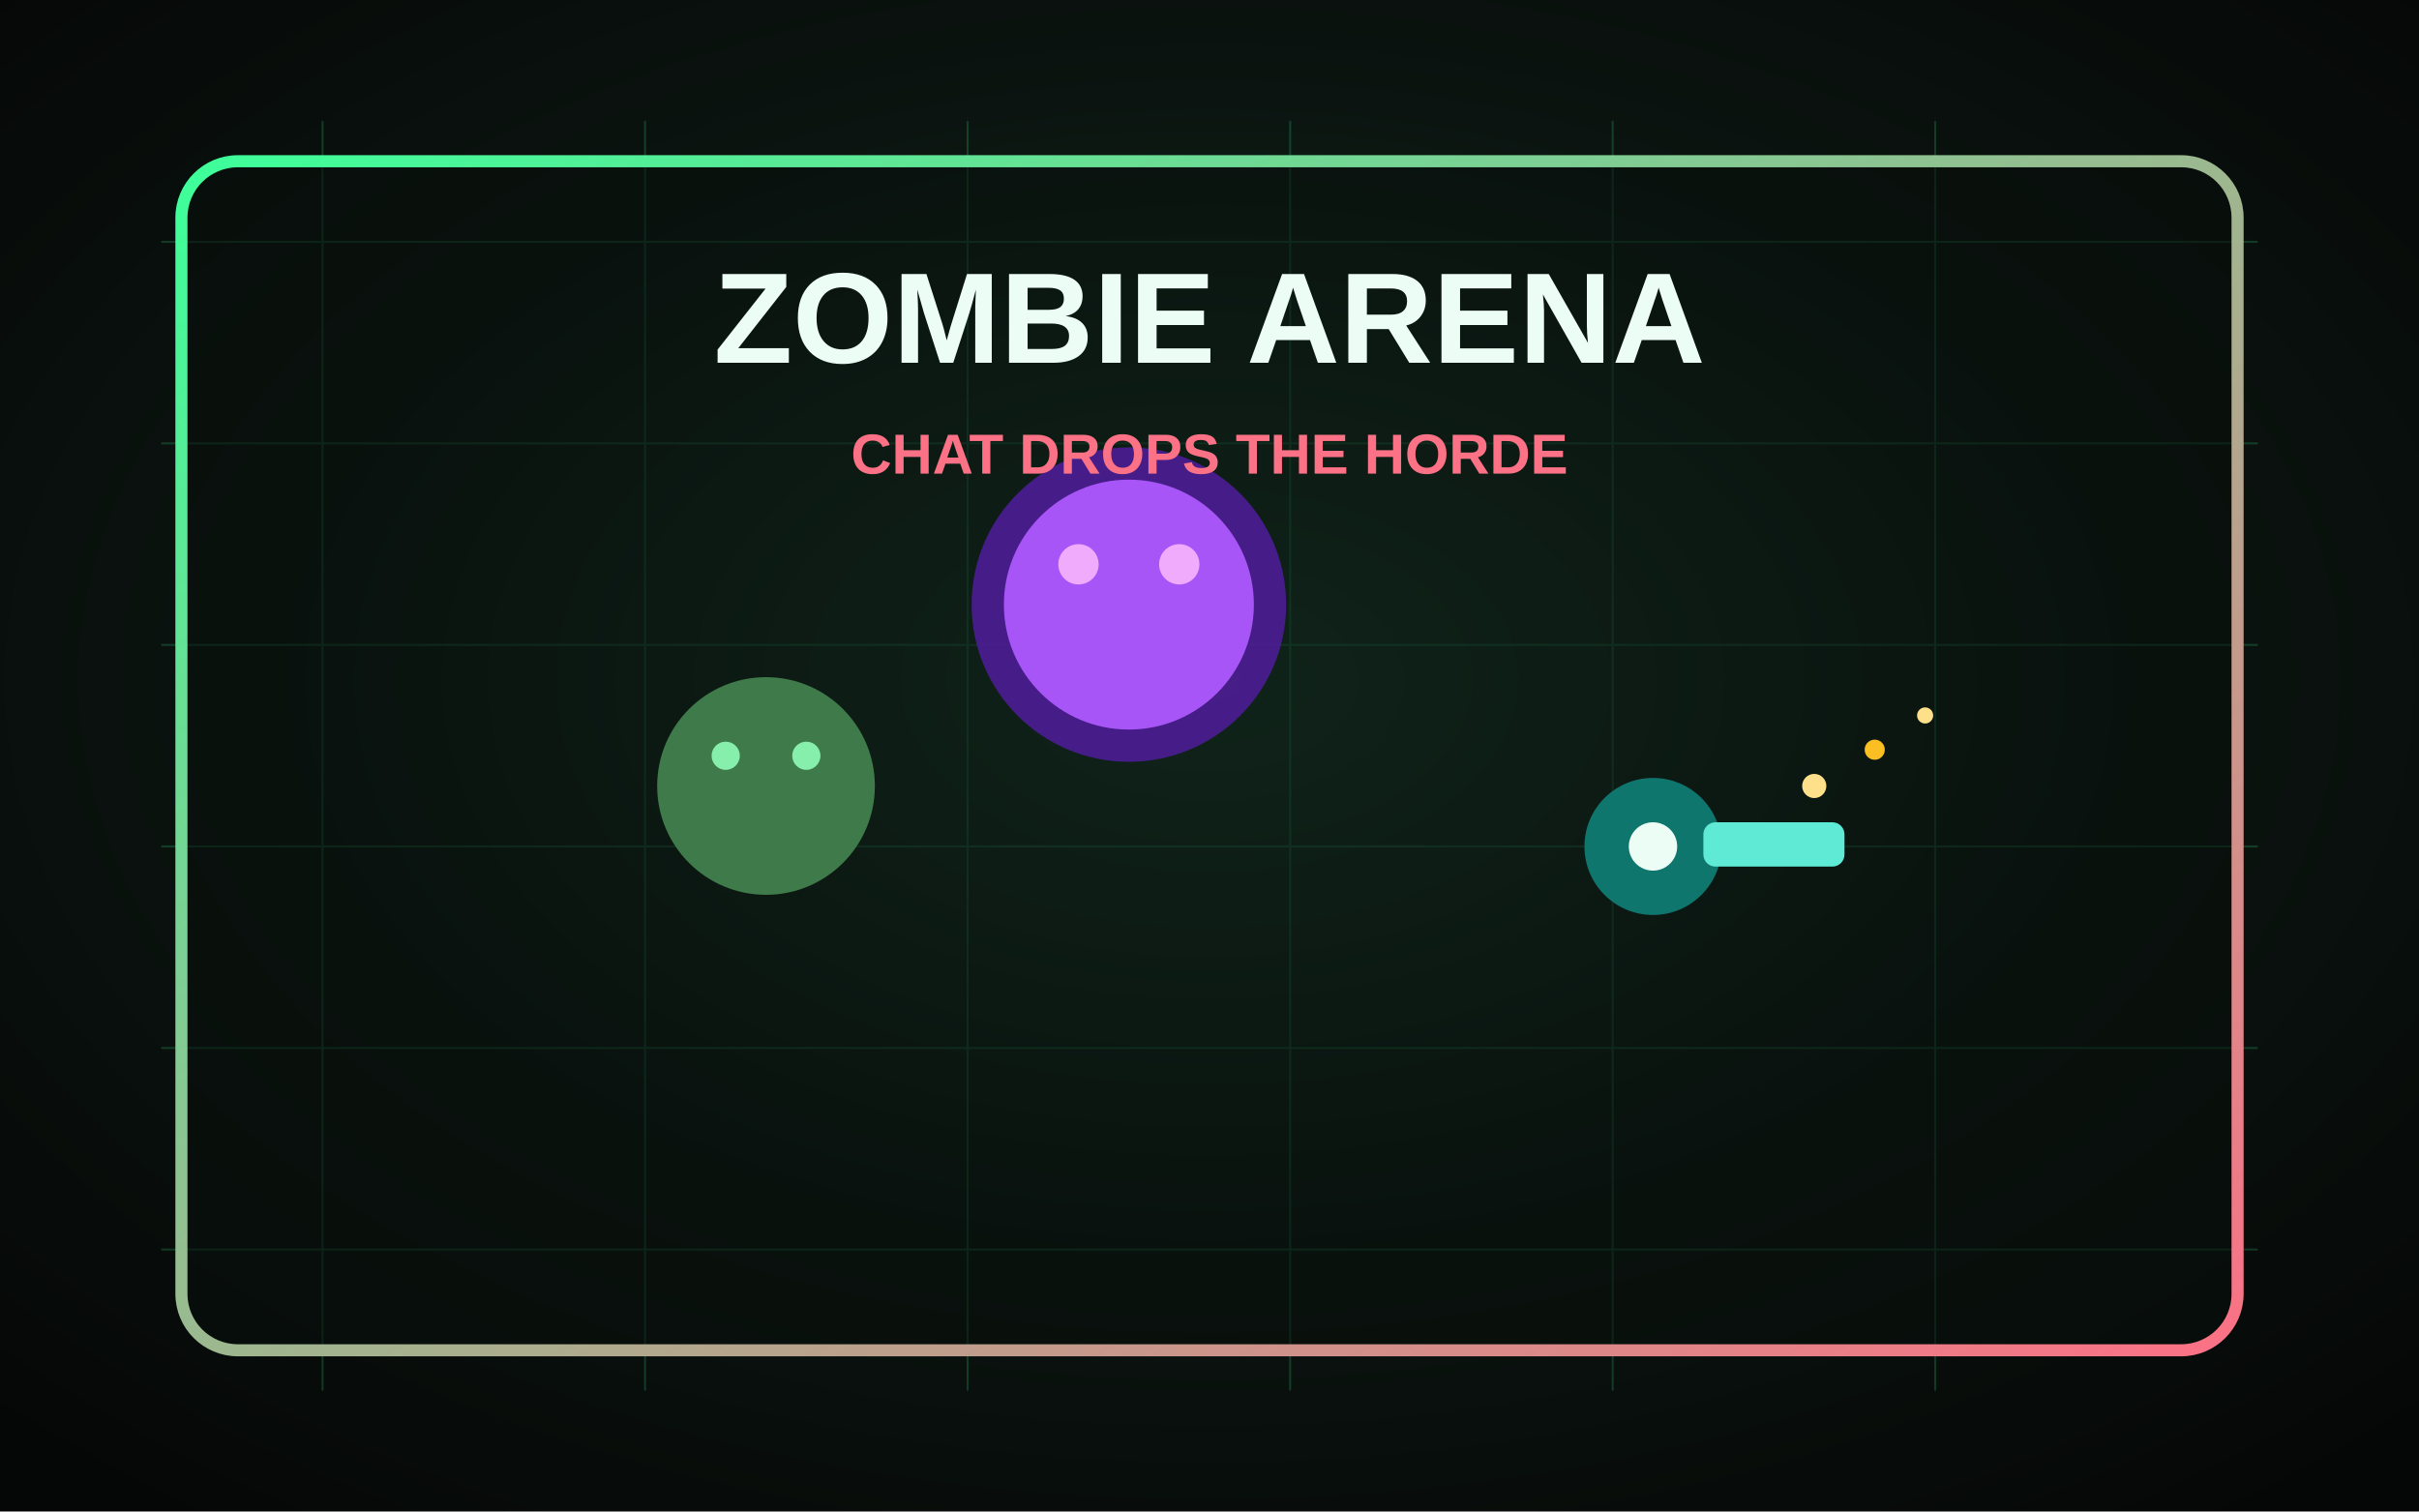
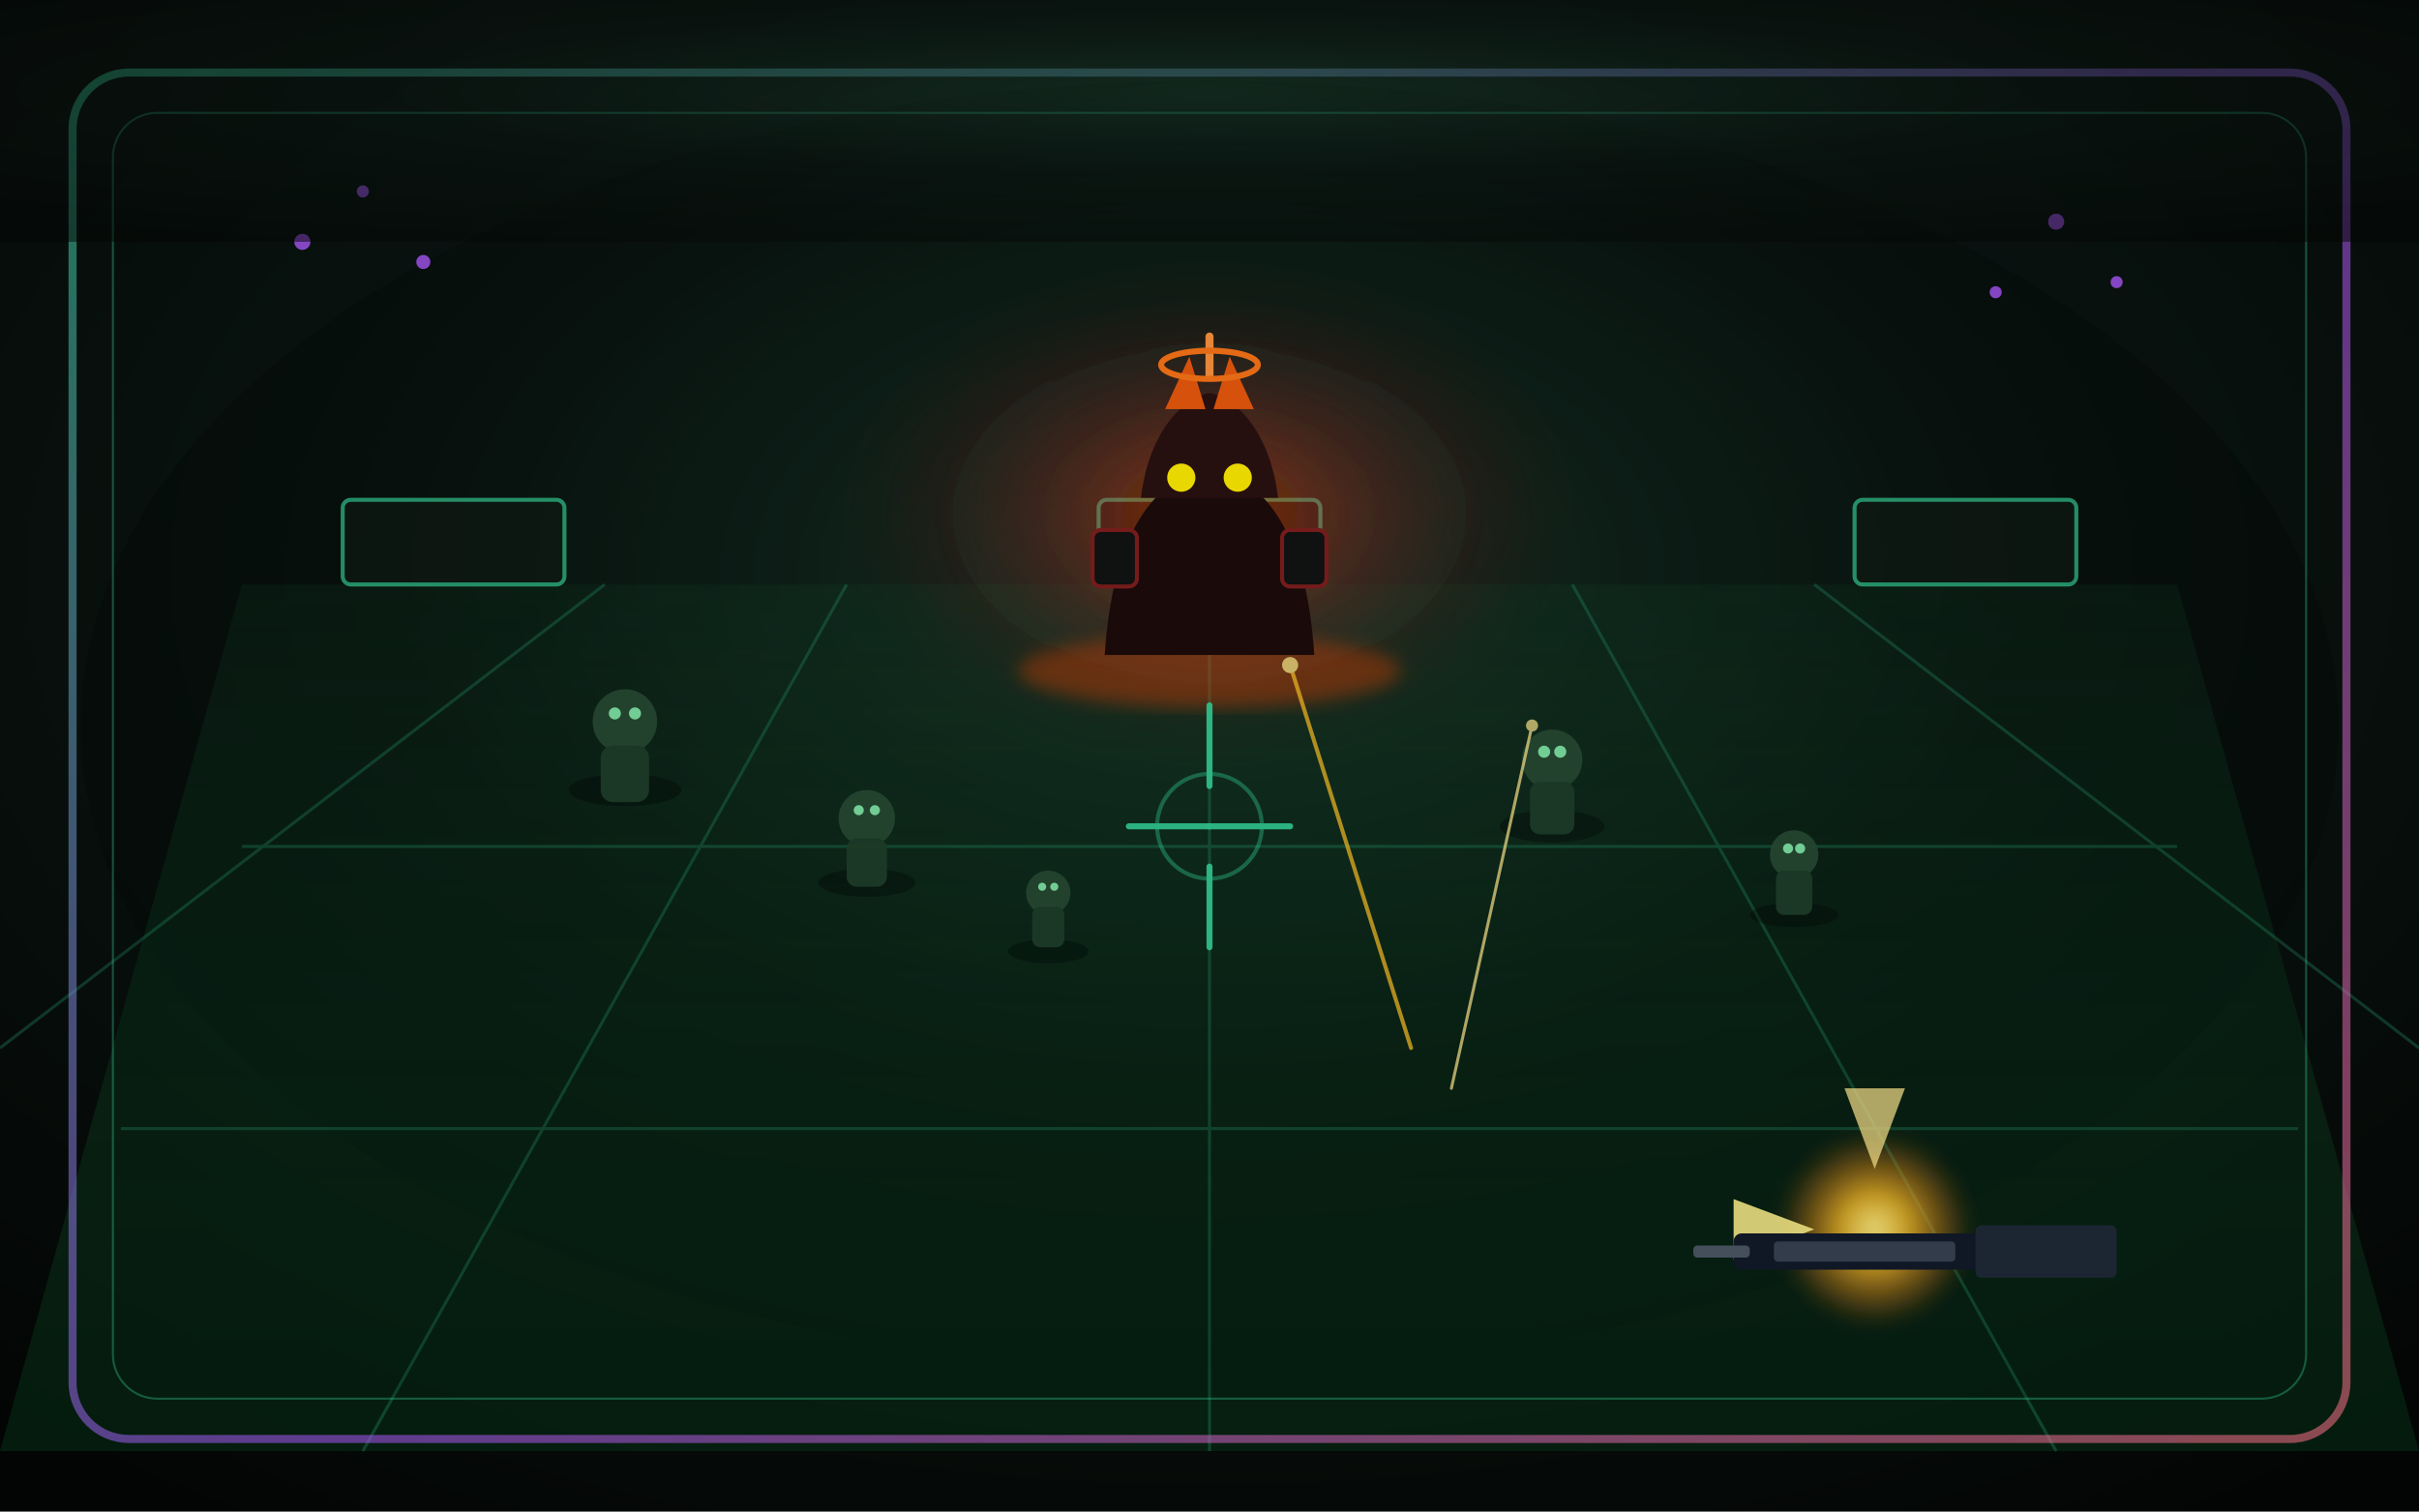
<svg xmlns="http://www.w3.org/2000/svg" width="1200" height="750" viewBox="0 0 1200 750" fill="none">
  <defs>
-     <radialGradient id="bg" cx="50%" cy="45%" r="70%">
+     <radialGradient id="bg" cx="50%" cy="38%" r="75%">
      <stop offset="0%" stop-color="#1a3d2c" />
-       <stop offset="55%" stop-color="#0b1410" />
-       <stop offset="100%" stop-color="#050706" />
+       <stop offset="45%" stop-color="#0a1410" />
+       <stop offset="100%" stop-color="#030504" />
+     </radialGradient>
+     <radialGradient id="bossGlow" cx="50%" cy="50%" r="50%">
+       <stop offset="0%" stop-color="#ff4500" stop-opacity="0.55" />
+       <stop offset="55%" stop-color="#dc2626" stop-opacity="0.18" />
+       <stop offset="100%" stop-color="#7f1d1d" stop-opacity="0" />
+     </radialGradient>
+     <radialGradient id="muzzle" cx="50%" cy="50%" r="50%">
+       <stop offset="0%" stop-color="#fef08a" />
+       <stop offset="35%" stop-color="#fbbf24" stop-opacity="0.85" />
+       <stop offset="100%" stop-color="#f97316" stop-opacity="0" />
    </radialGradient>
    <linearGradient id="neon" x1="0" y1="0" x2="1" y2="1">
-       <stop offset="0%" stop-color="#3dff9a" />
+       <stop offset="0%" stop-color="#34d399" />
+       <stop offset="55%" stop-color="#a855f7" />
      <stop offset="100%" stop-color="#fb7185" />
    </linearGradient>
+     <linearGradient id="floor" x1="600" y1="280" x2="600" y2="720" gradientUnits="userSpaceOnUse">
+       <stop offset="0%" stop-color="#14532d" stop-opacity="0.15" />
+       <stop offset="100%" stop-color="#052e16" stop-opacity="0.55" />
+     </linearGradient>
+     <filter id="blur" x="-20%" y="-20%" width="140%" height="140%">
+       <feGaussianBlur stdDeviation="12" />
+     </filter>
+     <filter id="soft" x="-10%" y="-10%" width="120%" height="120%">
+       <feGaussianBlur stdDeviation="4" />
+     </filter>
  </defs>
  <rect width="1200" height="750" fill="url(#bg)" />
-   <g opacity="0.18" stroke="#3dff9a">
-     <path d="M80 120 H1120 M80 220 H1120 M80 320 H1120 M80 420 H1120 M80 520 H1120 M80 620 H1120" />
-     <path d="M160 60 V690 M320 60 V690 M480 60 V690 M640 60 V690 M800 60 V690 M960 60 V690" />
+   <rect width="1200" height="750" fill="url(#bg)" opacity="0.35" />
+   <ellipse cx="600" cy="360" rx="560" ry="320" fill="#000" opacity="0.22" />
+   <path d="M120 290 L1080 290 L1200 720 L0 720 Z" fill="url(#floor)" />
+   <g opacity="0.22" stroke="#34d399" stroke-width="1.5">
+     <line x1="600" y1="290" x2="600" y2="720" />
+     <line x1="420" y1="290" x2="180" y2="720" />
+     <line x1="780" y1="290" x2="1020" y2="720" />
+     <line x1="300" y1="290" x2="0" y2="520" />
+     <line x1="900" y1="290" x2="1200" y2="520" />
+     <line x1="120" y1="420" x2="1080" y2="420" />
+     <line x1="60" y1="560" x2="1140" y2="560" />
  </g>
-   <rect x="90" y="80" width="1020" height="590" rx="28" stroke="url(#neon)" stroke-width="6" fill="rgba(8,16,12,0.55)" />
-   <circle cx="380" cy="390" r="54" fill="#3f7a4a" />
-   <circle cx="360" cy="375" r="7" fill="#86efac" />
-   <circle cx="400" cy="375" r="7" fill="#86efac" />
-   <circle cx="560" cy="300" r="78" fill="#4c1d95" opacity="0.9" />
-   <circle cx="560" cy="300" r="62" fill="#a855f7" />
-   <circle cx="535" cy="280" r="10" fill="#f0abfc" />
-   <circle cx="585" cy="280" r="10" fill="#f0abfc" />
-   <circle cx="820" cy="420" r="34" fill="#0f766e" />
-   <rect x="845" y="408" width="70" height="22" rx="6" fill="#5eead4" />
-   <circle cx="820" cy="420" r="12" fill="#ecfdf5" />
-   <circle cx="900" cy="390" r="6" fill="#ffe08a" />
-   <circle cx="930" cy="372" r="5" fill="#fbbf24" />
-   <circle cx="955" cy="355" r="4" fill="#ffe08a" />
-   <text x="600" y="180" text-anchor="middle" fill="#ecfdf5" font-family="Segoe UI, Arial" font-size="64" font-weight="800">ZOMBIE ARENA</text>
-   <text x="600" y="235" text-anchor="middle" fill="#fb7185" font-family="Segoe UI, Arial" font-size="28" font-weight="700">CHAT DROPS THE HORDE</text>
+   <rect x="170" y="248" width="110" height="42" rx="4" fill="#0f1a14" stroke="#34d399" stroke-width="2" opacity="0.7" />
+   <rect x="545" y="248" width="110" height="42" rx="4" fill="#0f1a14" stroke="#34d399" stroke-width="2" opacity="0.7" />
+   <rect x="920" y="248" width="110" height="42" rx="4" fill="#0f1a14" stroke="#34d399" stroke-width="2" opacity="0.7" />
+   <ellipse cx="600" cy="255" rx="180" ry="120" fill="url(#bossGlow)" filter="url(#blur)" />
+   <g transform="translate(600 255)">
+     <ellipse cx="0" cy="78" rx="95" ry="18" fill="#ff4500" opacity="0.35" filter="url(#soft)" />
+     <path d="M-52 70 C-48 10 -28 -18 0 -22 C28 -18 48 10 52 70 Z" fill="#1c0a0a" />
+     <path d="M-34 -8 C-30 -42 -12 -58 0 -60 C12 -58 30 -42 34 -8 Z" fill="#2a0f0f" />
+     <circle cx="-14" cy="-18" r="7" fill="#ffea00" />
+     <circle cx="14" cy="-18" r="7" fill="#ffea00" />
+     <path d="M-22 -52 L-10 -78 L-2 -52 Z" fill="#ea580c" />
+     <path d="M22 -52 L10 -78 L2 -52 Z" fill="#ea580c" />
+     <path d="M0 -68 L0 -88" stroke="#fb923c" stroke-width="4" stroke-linecap="round" />
+     <ellipse cx="0" cy="-74" rx="24" ry="7" fill="none" stroke="#f97316" stroke-width="3" />
+     <rect x="-58" y="8" width="22" height="28" rx="4" fill="#111" stroke="#7f1d1d" stroke-width="2" />
+     <rect x="36" y="8" width="22" height="28" rx="4" fill="#111" stroke="#7f1d1d" stroke-width="2" />
+   </g>
+   <g opacity="0.92">
+     <g transform="translate(310 340)">
+       <ellipse cx="0" cy="52" rx="28" ry="8" fill="#000" opacity="0.35" />
+       <circle cx="0" cy="18" r="16" fill="#274a32" />
+       <rect x="-12" y="30" width="24" height="28" rx="6" fill="#1f3d28" />
+       <circle cx="-5" cy="14" r="3" fill="#86efac" />
+       <circle cx="5" cy="14" r="3" fill="#86efac" />
+     </g>
+     <g transform="translate(430 390)">
+       <ellipse cx="0" cy="48" rx="24" ry="7" fill="#000" opacity="0.35" />
+       <circle cx="0" cy="16" r="14" fill="#274a32" />
+       <rect x="-10" y="26" width="20" height="24" rx="5" fill="#1f3d28" />
+       <circle cx="-4" cy="12" r="2.5" fill="#86efac" />
+       <circle cx="4" cy="12" r="2.5" fill="#86efac" />
+     </g>
+     <g transform="translate(770 360)">
+       <ellipse cx="0" cy="50" rx="26" ry="8" fill="#000" opacity="0.35" />
+       <circle cx="0" cy="17" r="15" fill="#274a32" />
+       <rect x="-11" y="28" width="22" height="26" rx="5" fill="#1f3d28" />
+       <circle cx="-4" cy="13" r="3" fill="#86efac" />
+       <circle cx="4" cy="13" r="3" fill="#86efac" />
+     </g>
+     <g transform="translate(890 410)">
+       <ellipse cx="0" cy="44" rx="22" ry="6" fill="#000" opacity="0.35" />
+       <circle cx="0" cy="14" r="12" fill="#274a32" />
+       <rect x="-9" y="22" width="18" height="22" rx="4" fill="#1f3d28" />
+       <circle cx="-3" cy="11" r="2.5" fill="#86efac" />
+       <circle cx="3" cy="11" r="2.5" fill="#86efac" />
+     </g>
+     <g transform="translate(520 430)">
+       <ellipse cx="0" cy="42" rx="20" ry="6" fill="#000" opacity="0.35" />
+       <circle cx="0" cy="13" r="11" fill="#274a32" />
+       <rect x="-8" y="20" width="16" height="20" rx="4" fill="#1f3d28" />
+       <circle cx="-3" cy="10" r="2" fill="#86efac" />
+       <circle cx="3" cy="10" r="2" fill="#86efac" />
+     </g>
+   </g>
+   <g opacity="0.75">
+     <line x1="700" y1="520" x2="640" y2="330" stroke="#fbbf24" stroke-width="2" stroke-linecap="round" />
+     <line x1="720" y1="540" x2="760" y2="360" stroke="#fde68a" stroke-width="1.5" stroke-linecap="round" />
+     <circle cx="640" cy="330" r="4" fill="#fef08a" />
+     <circle cx="760" cy="360" r="3" fill="#fde68a" />
+   </g>
+   <circle cx="930" cy="610" r="48" fill="url(#muzzle)" filter="url(#soft)" />
+   <polygon points="900,610 860,595 860,625" fill="#fef08a" opacity="0.9" />
+   <polygon points="930,580 945,540 915,540" fill="#fde68a" opacity="0.75" />
+   <g transform="translate(860 620)">
+     <rect x="0" y="-8" width="180" height="18" rx="4" fill="#111827" />
+     <rect x="120" y="-12" width="70" height="26" rx="3" fill="#1f2937" />
+     <rect x="20" y="-4" width="90" height="10" rx="2" fill="#374151" />
+     <rect x="-20" y="-2" width="28" height="6" rx="2" fill="#4b5563" />
+   </g>
+   <g stroke="#34d399" stroke-width="3" stroke-linecap="round" opacity="0.9">
+     <line x1="600" y1="350" x2="600" y2="390" />
+     <line x1="600" y1="430" x2="600" y2="470" />
+     <line x1="560" y1="410" x2="600" y2="410" />
+     <line x1="640" y1="410" x2="600" y2="410" />
+     <circle cx="600" cy="410" r="26" fill="none" stroke-width="2" opacity="0.45" />
+   </g>
+   <g fill="#a855f7" opacity="0.85">
+     <circle cx="150" cy="120" r="4" />
+     <circle cx="180" cy="95" r="3" />
+     <circle cx="210" cy="130" r="3.5" />
+     <circle cx="1020" cy="110" r="4" />
+     <circle cx="1050" cy="140" r="3" />
+     <circle cx="990" cy="145" r="3" />
+   </g>
+   <rect x="36" y="36" width="1128" height="678" rx="28" stroke="url(#neon)" stroke-width="4" fill="none" opacity="0.55" />
+   <rect x="56" y="56" width="1088" height="638" rx="22" stroke="#34d399" stroke-width="1" fill="rgba(4,12,8,0.25)" opacity="0.35" />
+   <rect x="0" y="0" width="1200" height="120" fill="url(#bg)" opacity="0.5" />
</svg>
